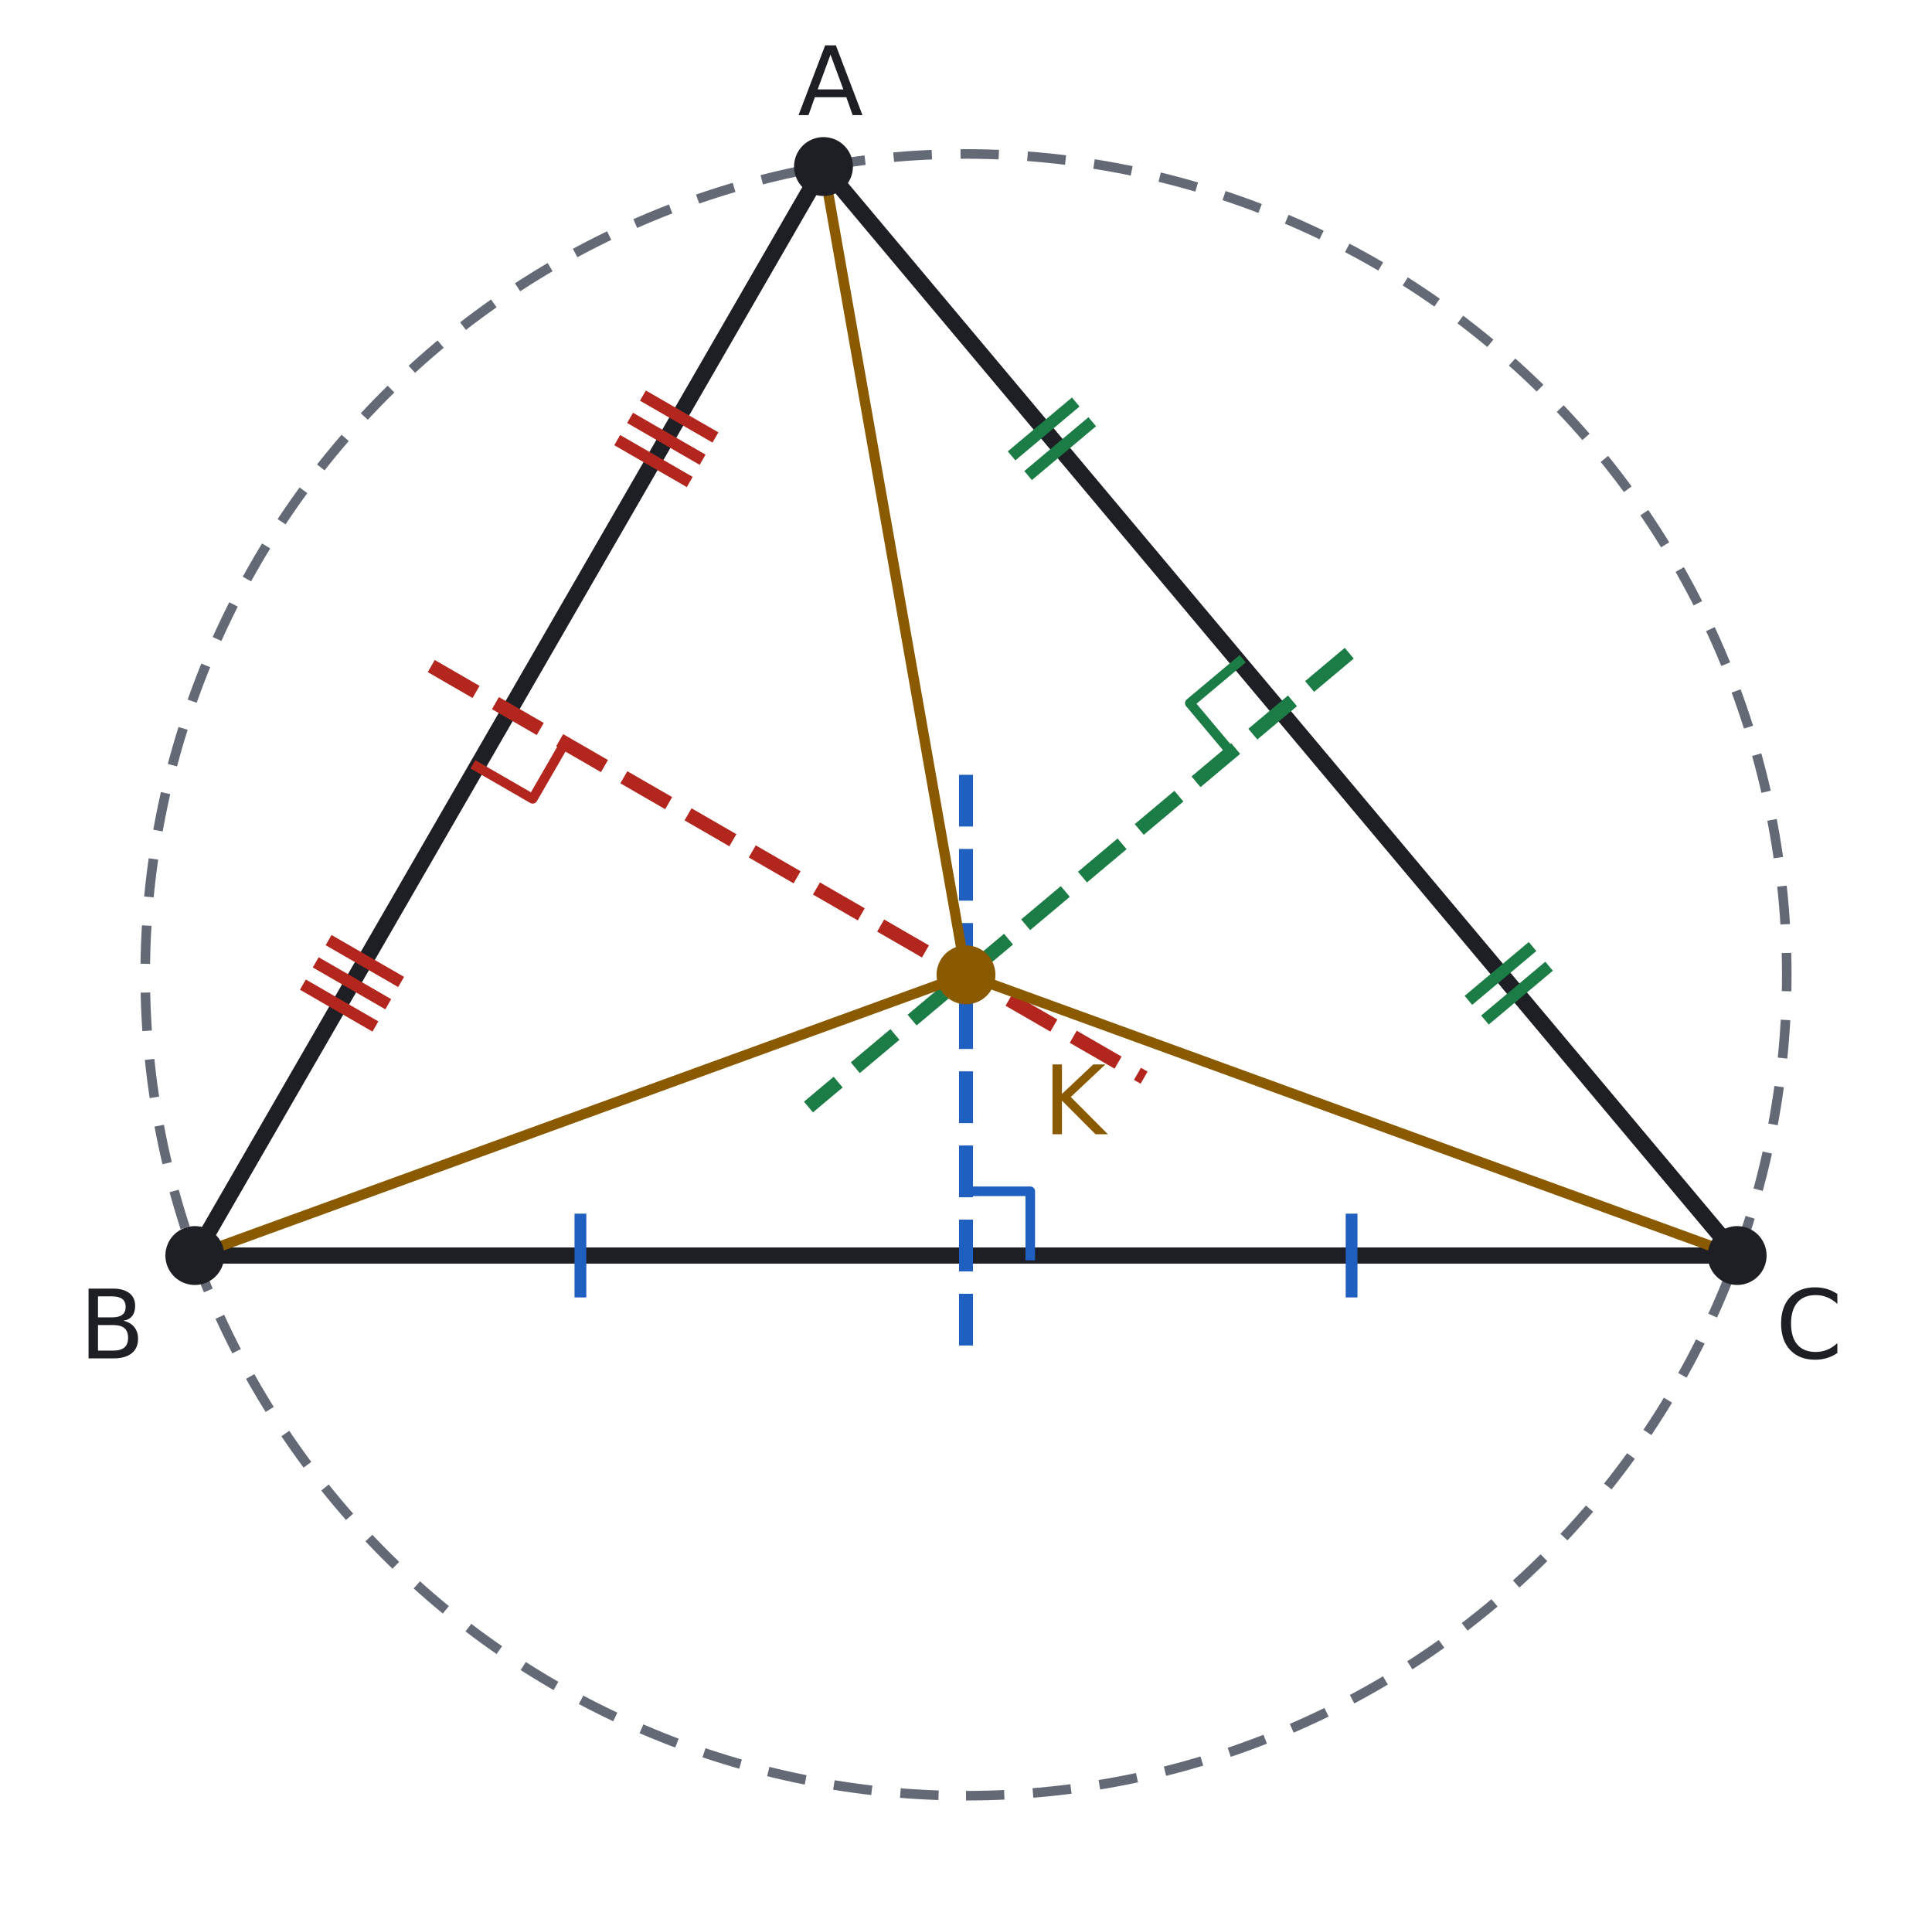
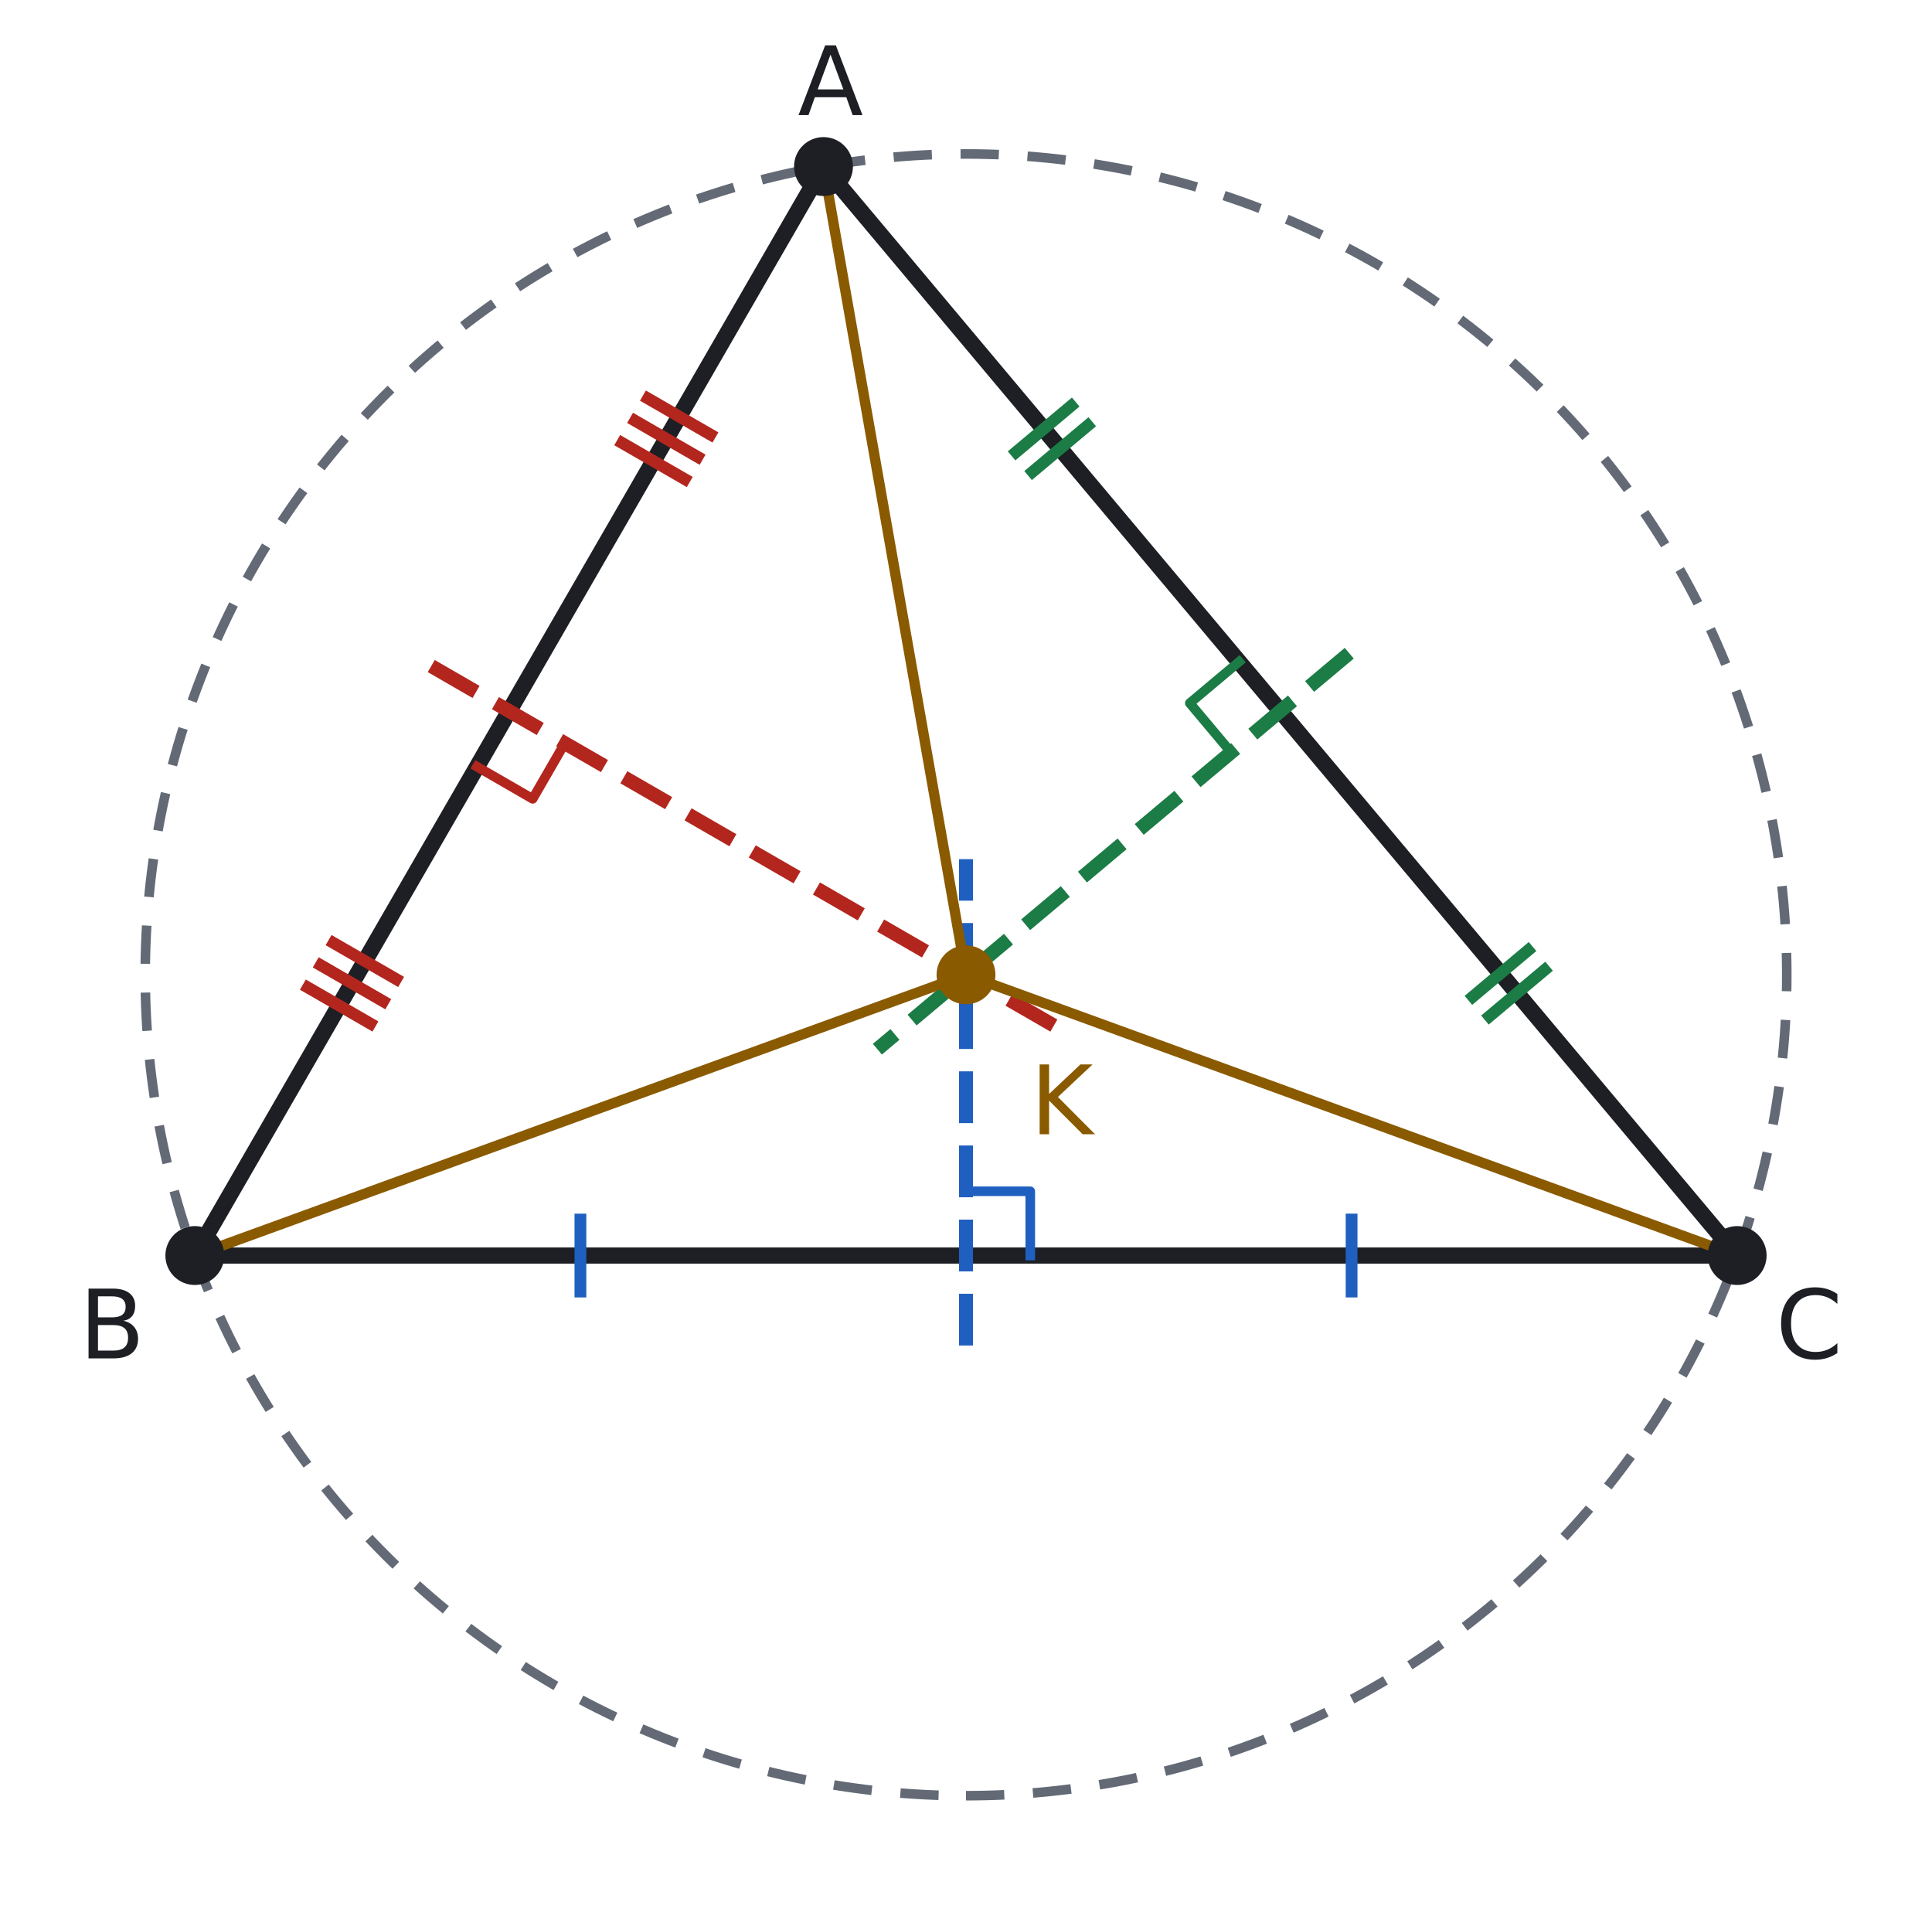
<svg xmlns="http://www.w3.org/2000/svg" xmlns:xlink="http://www.w3.org/1999/xlink" width="262.44pt" height="260.131pt" viewBox="0 0 262.44 260.131" version="1.1">
  <defs>
    <style type="text/css">*{stroke-linejoin: round; stroke-linecap: butt}</style>
  </defs>
  <g id="figure_1">
    <g id="patch_1">
      <path d="M 0 260.131  L 262.44 260.131  L 262.44 0  L 0 0  L 0 260.131  z " style="fill: none" />
    </g>
    <g id="axes_1">
      <g id="patch_2">
-         <path d="M 131.22 243.896  C 160.788 243.896 189.149 232.148 210.057 211.241  C 230.965 190.333 242.712 161.971 242.712 132.403  C 242.712 102.835 230.965 74.474 210.057 53.566  C 189.149 32.658 160.788 20.911 131.22 20.911  C 101.652 20.911 73.29 32.658 52.383 53.566  C 31.475 74.474 19.727 102.835 19.727 132.403  C 19.727 161.971 31.475 190.333 52.383 211.241  C 73.29 232.148 101.652 243.896 131.22 243.896  L 131.22 243.896  z " clip-path="url(#pefd8bb4f3f)" style="fill: none; stroke-dasharray: 5.2,3.9; stroke-dashoffset: 0; stroke: #636a76; stroke-width: 1.3; stroke-linejoin: miter" />
+         <path d="M 131.22 243.896  C 160.788 243.896 189.149 232.148 210.057 211.241  C 230.965 190.333 242.712 161.971 242.712 132.403  C 242.712 102.835 230.965 74.474 210.057 53.566  C 189.149 32.658 160.788 20.911 131.22 20.911  C 101.652 20.911 73.29 32.658 52.383 53.566  C 31.475 74.474 19.727 102.835 19.727 132.403  C 19.727 161.971 31.475 190.333 52.383 211.241  C 73.29 232.148 101.652 243.896 131.22 243.896  L 131.22 243.896  z " clip-path="url(#p8bc58ed7b3)" style="fill: none; stroke-dasharray: 5.2,3.9; stroke-dashoffset: 0; stroke: #636a76; stroke-width: 1.3; stroke-linejoin: miter" />
      </g>
      <g id="line2d_1">
-         <path d="M 111.862 22.621  L 26.466 170.53  L 235.973 170.53  L 111.862 22.621  " clip-path="url(#pefd8bb4f3f)" style="fill: none; stroke: #1d1f24; stroke-width: 2.2; stroke-linecap: square" />
+         <path d="M 111.862 22.621  L 26.466 170.53  L 235.973 170.53  L 111.862 22.621  " clip-path="url(#p8bc58ed7b3)" style="fill: none; stroke: #1d1f24; stroke-width: 2.2; stroke-linecap: square" />
      </g>
      <g id="line2d_2">
-         <path d="M 131.22 182.752  L 131.22 104.469  " clip-path="url(#pefd8bb4f3f)" style="fill: none; stroke-dasharray: 7.03,3.04; stroke-dashoffset: 0; stroke: #1f5fbf; stroke-width: 1.9" />
+         <path d="M 131.22 182.752  L 131.22 116.69  " clip-path="url(#p8bc58ed7b3)" style="fill: none; stroke-dasharray: 7.03,3.04; stroke-dashoffset: 0; stroke: #1f5fbf; stroke-width: 1.9" />
      </g>
      <g id="line2d_3">
-         <path d="M 139.949 170.53  L 139.949 161.801  L 131.22 161.801  " clip-path="url(#pefd8bb4f3f)" style="fill: none; stroke: #1f5fbf; stroke-width: 1.3; stroke-linecap: square" />
+         <path d="M 139.949 170.53  L 139.949 161.801  L 131.22 161.801  " clip-path="url(#p8bc58ed7b3)" style="fill: none; stroke: #1f5fbf; stroke-width: 1.3; stroke-linecap: square" />
      </g>
      <g id="line2d_4">
-         <path d="M 78.843 175.419  L 78.843 165.642  " clip-path="url(#pefd8bb4f3f)" style="fill: none; stroke: #1f5fbf; stroke-width: 1.6; stroke-linecap: square" />
+         <path d="M 78.843 175.419  L 78.843 165.642  " clip-path="url(#p8bc58ed7b3)" style="fill: none; stroke: #1f5fbf; stroke-width: 1.6; stroke-linecap: square" />
      </g>
      <g id="line2d_5">
-         <path d="M 183.597 175.419  L 183.597 165.642  " clip-path="url(#pefd8bb4f3f)" style="fill: none; stroke: #1f5fbf; stroke-width: 1.6; stroke-linecap: square" />
+         <path d="M 183.597 175.419  L 183.597 165.642  " clip-path="url(#p8bc58ed7b3)" style="fill: none; stroke: #1f5fbf; stroke-width: 1.6; stroke-linecap: square" />
      </g>
      <g id="line2d_6">
-         <path d="M 183.28 88.72  L 109.821 150.359  " clip-path="url(#pefd8bb4f3f)" style="fill: none; stroke-dasharray: 7.03,3.04; stroke-dashoffset: 0; stroke: #1c7c45; stroke-width: 1.9" />
+         <path d="M 183.28 88.72  L 119.183 142.503  " clip-path="url(#p8bc58ed7b3)" style="fill: none; stroke-dasharray: 7.03,3.04; stroke-dashoffset: 0; stroke: #1c7c45; stroke-width: 1.9" />
      </g>
      <g id="line2d_7">
-         <path d="M 168.307 89.888  L 161.619 95.5  L 167.231 102.187  " clip-path="url(#pefd8bb4f3f)" style="fill: none; stroke: #1c7c45; stroke-width: 1.3; stroke-linecap: square" />
+         <path d="M 168.307 89.888  L 161.619 95.5  L 167.231 102.187  " clip-path="url(#p8bc58ed7b3)" style="fill: none; stroke: #1c7c45; stroke-width: 1.3; stroke-linecap: square" />
      </g>
      <g id="line2d_8">
-         <path d="M 209.813 131.748  L 202.323 138.033  " clip-path="url(#pefd8bb4f3f)" style="fill: none; stroke: #1c7c45; stroke-width: 1.6; stroke-linecap: square" />
+         <path d="M 209.813 131.748  L 202.323 138.033  " clip-path="url(#p8bc58ed7b3)" style="fill: none; stroke: #1c7c45; stroke-width: 1.6; stroke-linecap: square" />
      </g>
      <g id="line2d_9">
-         <path d="M 207.568 129.073  L 200.078 135.358  " clip-path="url(#pefd8bb4f3f)" style="fill: none; stroke: #1c7c45; stroke-width: 1.6; stroke-linecap: square" />
+         <path d="M 207.568 129.073  L 200.078 135.358  " clip-path="url(#p8bc58ed7b3)" style="fill: none; stroke: #1c7c45; stroke-width: 1.6; stroke-linecap: square" />
      </g>
      <g id="line2d_10">
-         <path d="M 147.757 57.793  L 140.267 64.078  " clip-path="url(#pefd8bb4f3f)" style="fill: none; stroke: #1c7c45; stroke-width: 1.6; stroke-linecap: square" />
+         <path d="M 147.757 57.793  L 140.267 64.078  " clip-path="url(#p8bc58ed7b3)" style="fill: none; stroke: #1c7c45; stroke-width: 1.6; stroke-linecap: square" />
      </g>
      <g id="line2d_11">
-         <path d="M 145.512 55.118  L 138.023 61.403  " clip-path="url(#pefd8bb4f3f)" style="fill: none; stroke: #1c7c45; stroke-width: 1.6; stroke-linecap: square" />
+         <path d="M 145.512 55.118  L 138.023 61.403  " clip-path="url(#p8bc58ed7b3)" style="fill: none; stroke: #1c7c45; stroke-width: 1.6; stroke-linecap: square" />
      </g>
      <g id="line2d_12">
-         <path d="M 58.58 90.465  L 155.412 146.37  " clip-path="url(#pefd8bb4f3f)" style="fill: none; stroke-dasharray: 7.03,3.04; stroke-dashoffset: 0; stroke: #b3261e; stroke-width: 1.9" />
+         <path d="M 58.58 90.465  L 144.828 140.26  " clip-path="url(#p8bc58ed7b3)" style="fill: none; stroke-dasharray: 7.03,3.04; stroke-dashoffset: 0; stroke: #b3261e; stroke-width: 1.9" />
      </g>
      <g id="line2d_13">
-         <path d="M 64.799 104.135  L 72.359 108.5  L 76.724 100.94  " clip-path="url(#pefd8bb4f3f)" style="fill: none; stroke: #b3261e; stroke-width: 1.3; stroke-linecap: square" />
+         <path d="M 64.799 104.135  L 72.359 108.5  L 76.724 100.94  " clip-path="url(#p8bc58ed7b3)" style="fill: none; stroke: #b3261e; stroke-width: 1.3; stroke-linecap: square" />
      </g>
      <g id="line2d_14">
-         <path d="M 88.025 54.13  L 96.493 59.018  " clip-path="url(#pefd8bb4f3f)" style="fill: none; stroke: #b3261e; stroke-width: 1.6; stroke-linecap: square" />
+         <path d="M 88.025 54.13  L 96.493 59.018  " clip-path="url(#p8bc58ed7b3)" style="fill: none; stroke: #b3261e; stroke-width: 1.6; stroke-linecap: square" />
      </g>
      <g id="line2d_15">
-         <path d="M 86.28 57.154  L 94.747 62.042  " clip-path="url(#pefd8bb4f3f)" style="fill: none; stroke: #b3261e; stroke-width: 1.6; stroke-linecap: square" />
+         <path d="M 86.28 57.154  L 94.747 62.042  " clip-path="url(#p8bc58ed7b3)" style="fill: none; stroke: #b3261e; stroke-width: 1.6; stroke-linecap: square" />
      </g>
      <g id="line2d_16">
-         <path d="M 84.534 60.178  L 93.001 65.066  " clip-path="url(#pefd8bb4f3f)" style="fill: none; stroke: #b3261e; stroke-width: 1.6; stroke-linecap: square" />
+         <path d="M 84.534 60.178  L 93.001 65.066  " clip-path="url(#p8bc58ed7b3)" style="fill: none; stroke: #b3261e; stroke-width: 1.6; stroke-linecap: square" />
      </g>
      <g id="line2d_17">
-         <path d="M 45.328 128.085  L 53.795 132.973  " clip-path="url(#pefd8bb4f3f)" style="fill: none; stroke: #b3261e; stroke-width: 1.6; stroke-linecap: square" />
+         <path d="M 45.328 128.085  L 53.795 132.973  " clip-path="url(#p8bc58ed7b3)" style="fill: none; stroke: #b3261e; stroke-width: 1.6; stroke-linecap: square" />
      </g>
      <g id="line2d_18">
-         <path d="M 43.582 131.109  L 52.049 135.997  " clip-path="url(#pefd8bb4f3f)" style="fill: none; stroke: #b3261e; stroke-width: 1.6; stroke-linecap: square" />
+         <path d="M 43.582 131.109  L 52.049 135.997  " clip-path="url(#p8bc58ed7b3)" style="fill: none; stroke: #b3261e; stroke-width: 1.6; stroke-linecap: square" />
      </g>
      <g id="line2d_19">
-         <path d="M 41.836 134.133  L 50.303 139.021  " clip-path="url(#pefd8bb4f3f)" style="fill: none; stroke: #b3261e; stroke-width: 1.6; stroke-linecap: square" />
+         <path d="M 41.836 134.133  L 50.303 139.021  " clip-path="url(#p8bc58ed7b3)" style="fill: none; stroke: #b3261e; stroke-width: 1.6; stroke-linecap: square" />
      </g>
      <g id="line2d_20">
-         <path d="M 131.22 132.403  L 111.862 22.621  " clip-path="url(#pefd8bb4f3f)" style="fill: none; stroke: #8a5a00; stroke-width: 1.4; stroke-linecap: square" />
+         <path d="M 131.22 132.403  L 111.862 22.621  " clip-path="url(#p8bc58ed7b3)" style="fill: none; stroke: #8a5a00; stroke-width: 1.4; stroke-linecap: square" />
      </g>
      <g id="line2d_21">
-         <path d="M 131.22 132.403  L 26.466 170.53  " clip-path="url(#pefd8bb4f3f)" style="fill: none; stroke: #8a5a00; stroke-width: 1.4; stroke-linecap: square" />
+         <path d="M 131.22 132.403  L 26.466 170.53  " clip-path="url(#p8bc58ed7b3)" style="fill: none; stroke: #8a5a00; stroke-width: 1.4; stroke-linecap: square" />
      </g>
      <g id="line2d_22">
-         <path d="M 131.22 132.403  L 235.973 170.53  " clip-path="url(#pefd8bb4f3f)" style="fill: none; stroke: #8a5a00; stroke-width: 1.4; stroke-linecap: square" />
+         <path d="M 131.22 132.403  L 235.973 170.53  " clip-path="url(#p8bc58ed7b3)" style="fill: none; stroke: #8a5a00; stroke-width: 1.4; stroke-linecap: square" />
      </g>
      <g id="line2d_23">
        <defs>
-           <path id="m67d2e69ecb" d="M 0 3.5  C 0.928 3.5 1.819 3.131 2.475 2.475  C 3.131 1.819 3.5 0.928 3.5 0  C 3.5 -0.928 3.131 -1.819 2.475 -2.475  C 1.819 -3.131 0.928 -3.5 0 -3.5  C -0.928 -3.5 -1.819 -3.131 -2.475 -2.475  C -3.131 -1.819 -3.5 -0.928 -3.5 0  C -3.5 0.928 -3.131 1.819 -2.475 2.475  C -1.819 3.131 -0.928 3.5 0 3.5  z " style="stroke: #1d1f24" />
+           <path id="mea1934d22b" d="M 0 3.5  C 0.928 3.5 1.819 3.131 2.475 2.475  C 3.131 1.819 3.5 0.928 3.5 0  C 3.5 -0.928 3.131 -1.819 2.475 -2.475  C 1.819 -3.131 0.928 -3.5 0 -3.5  C -0.928 -3.5 -1.819 -3.131 -2.475 -2.475  C -3.131 -1.819 -3.5 -0.928 -3.5 0  C -3.5 0.928 -3.131 1.819 -2.475 2.475  C -1.819 3.131 -0.928 3.5 0 3.5  z " style="stroke: #1d1f24" />
        </defs>
-         <g clip-path="url(#pefd8bb4f3f)">
-           <use xlink:href="#m67d2e69ecb" x="111.862" y="22.621" style="fill: #1d1f24; stroke: #1d1f24" />
+         <g clip-path="url(#p8bc58ed7b3)">
+           <use xlink:href="#mea1934d22b" x="111.862" y="22.621" style="fill: #1d1f24; stroke: #1d1f24" />
        </g>
      </g>
      <g id="line2d_24">
-         <g clip-path="url(#pefd8bb4f3f)">
-           <use xlink:href="#m67d2e69ecb" x="26.466" y="170.53" style="fill: #1d1f24; stroke: #1d1f24" />
+         <g clip-path="url(#p8bc58ed7b3)">
+           <use xlink:href="#mea1934d22b" x="26.466" y="170.53" style="fill: #1d1f24; stroke: #1d1f24" />
        </g>
      </g>
      <g id="line2d_25">
-         <g clip-path="url(#pefd8bb4f3f)">
-           <use xlink:href="#m67d2e69ecb" x="235.973" y="170.53" style="fill: #1d1f24; stroke: #1d1f24" />
+         <g clip-path="url(#p8bc58ed7b3)">
+           <use xlink:href="#mea1934d22b" x="235.973" y="170.53" style="fill: #1d1f24; stroke: #1d1f24" />
        </g>
      </g>
      <g id="line2d_26">
        <defs>
-           <path id="m70f01640b8" d="M 0 3.5  C 0.928 3.5 1.819 3.131 2.475 2.475  C 3.131 1.819 3.5 0.928 3.5 0  C 3.5 -0.928 3.131 -1.819 2.475 -2.475  C 1.819 -3.131 0.928 -3.5 0 -3.5  C -0.928 -3.5 -1.819 -3.131 -2.475 -2.475  C -3.131 -1.819 -3.5 -0.928 -3.5 0  C -3.5 0.928 -3.131 1.819 -2.475 2.475  C -1.819 3.131 -0.928 3.5 0 3.5  z " style="stroke: #8a5a00" />
+           <path id="mb423b3e1aa" d="M 0 3.5  C 0.928 3.5 1.819 3.131 2.475 2.475  C 3.131 1.819 3.5 0.928 3.5 0  C 3.5 -0.928 3.131 -1.819 2.475 -2.475  C 1.819 -3.131 0.928 -3.5 0 -3.5  C -0.928 -3.5 -1.819 -3.131 -2.475 -2.475  C -3.131 -1.819 -3.5 -0.928 -3.5 0  C -3.5 0.928 -3.131 1.819 -2.475 2.475  C -1.819 3.131 -0.928 3.5 0 3.5  z " style="stroke: #8a5a00" />
        </defs>
-         <g clip-path="url(#pefd8bb4f3f)">
-           <use xlink:href="#m70f01640b8" x="131.22" y="132.403" style="fill: #8a5a00; stroke: #8a5a00" />
+         <g clip-path="url(#p8bc58ed7b3)">
+           <use xlink:href="#mb423b3e1aa" x="131.22" y="132.403" style="fill: #8a5a00; stroke: #8a5a00" />
        </g>
      </g>
      <g id="text_1">
        <g style="fill: #1d1f24" transform="translate(108.3703 15.63695) scale(0.13 -0.13)">
          <defs>
            <path id="DejaVuSans-24" d="M 2188 4044  L 1331 1722  L 3047 1722  L 2188 4044  z M 1831 4666  L 2547 4666  L 4325 0  L 3669 0  L 3244 1197  L 1141 1197  L 716 0  L 50 0  L 1831 4666  z " transform="scale(0.015625)" />
          </defs>
          <use xlink:href="#DejaVuSans-24" />
        </g>
      </g>
      <g id="text_2">
        <g style="fill: #1d1f24" transform="translate(10.75325 184.4976) scale(0.13 -0.13)">
          <defs>
            <path id="DejaVuSans-25" d="M 1259 2228  L 1259 519  L 2272 519  Q 2781 519 3026 730  Q 3272 941 3272 1375  Q 3272 1813 3026 2020  Q 2781 2228 2272 2228  L 1259 2228  z M 1259 4147  L 1259 2741  L 2194 2741  Q 2656 2741 2882 2914  Q 3109 3088 3109 3444  Q 3109 3797 2882 3972  Q 2656 4147 2194 4147  L 1259 4147  z M 628 4666  L 2241 4666  Q 2963 4666 3353 4366  Q 3744 4066 3744 3513  Q 3744 3084 3544 2831  Q 3344 2578 2956 2516  Q 3422 2416 3680 2098  Q 3938 1781 3938 1306  Q 3938 681 3513 340  Q 3088 0 2303 0  L 628 0  L 628 4666  z " transform="scale(0.015625)" />
          </defs>
          <use xlink:href="#DejaVuSans-25" />
        </g>
      </g>
      <g id="text_3">
        <g style="fill: #1d1f24" transform="translate(241.211 184.4976) scale(0.13 -0.13)">
          <defs>
            <path id="DejaVuSans-26" d="M 4122 4306  L 4122 3641  Q 3803 3938 3442 4084  Q 3081 4231 2675 4231  Q 1875 4231 1450 3742  Q 1025 3253 1025 2328  Q 1025 1406 1450 917  Q 1875 428 2675 428  Q 3081 428 3442 575  Q 3803 722 4122 1019  L 4122 359  Q 3791 134 3420 21  Q 3050 -91 2638 -91  Q 1578 -91 968 557  Q 359 1206 359 2328  Q 359 3453 968 4101  Q 1578 4750 2638 4750  Q 3056 4750 3426 4639  Q 3797 4528 4122 4306  z " transform="scale(0.015625)" />
          </defs>
          <use xlink:href="#DejaVuSans-26" />
        </g>
      </g>
      <g id="text_4">
-         <g style="fill: #8a5a00" transform="translate(141.6951 154.0524) scale(0.13 -0.13)">
+         <g style="fill: #8a5a00" transform="translate(139.9492 154.0524) scale(0.13 -0.13)">
          <defs>
            <path id="DejaVuSans-2e" d="M 628 4666  L 1259 4666  L 1259 2694  L 3353 4666  L 4166 4666  L 1850 2491  L 4331 0  L 3500 0  L 1259 2247  L 1259 0  L 628 0  L 628 4666  z " transform="scale(0.015625)" />
          </defs>
          <use xlink:href="#DejaVuSans-2e" />
        </g>
      </g>
    </g>
  </g>
  <defs>
-     <clipPath id="pefd8bb4f3f">
+     <clipPath id="p8bc58ed7b3">
      <rect x="5.76" y="10.435" width="250.92" height="243.936" />
    </clipPath>
  </defs>
</svg>
